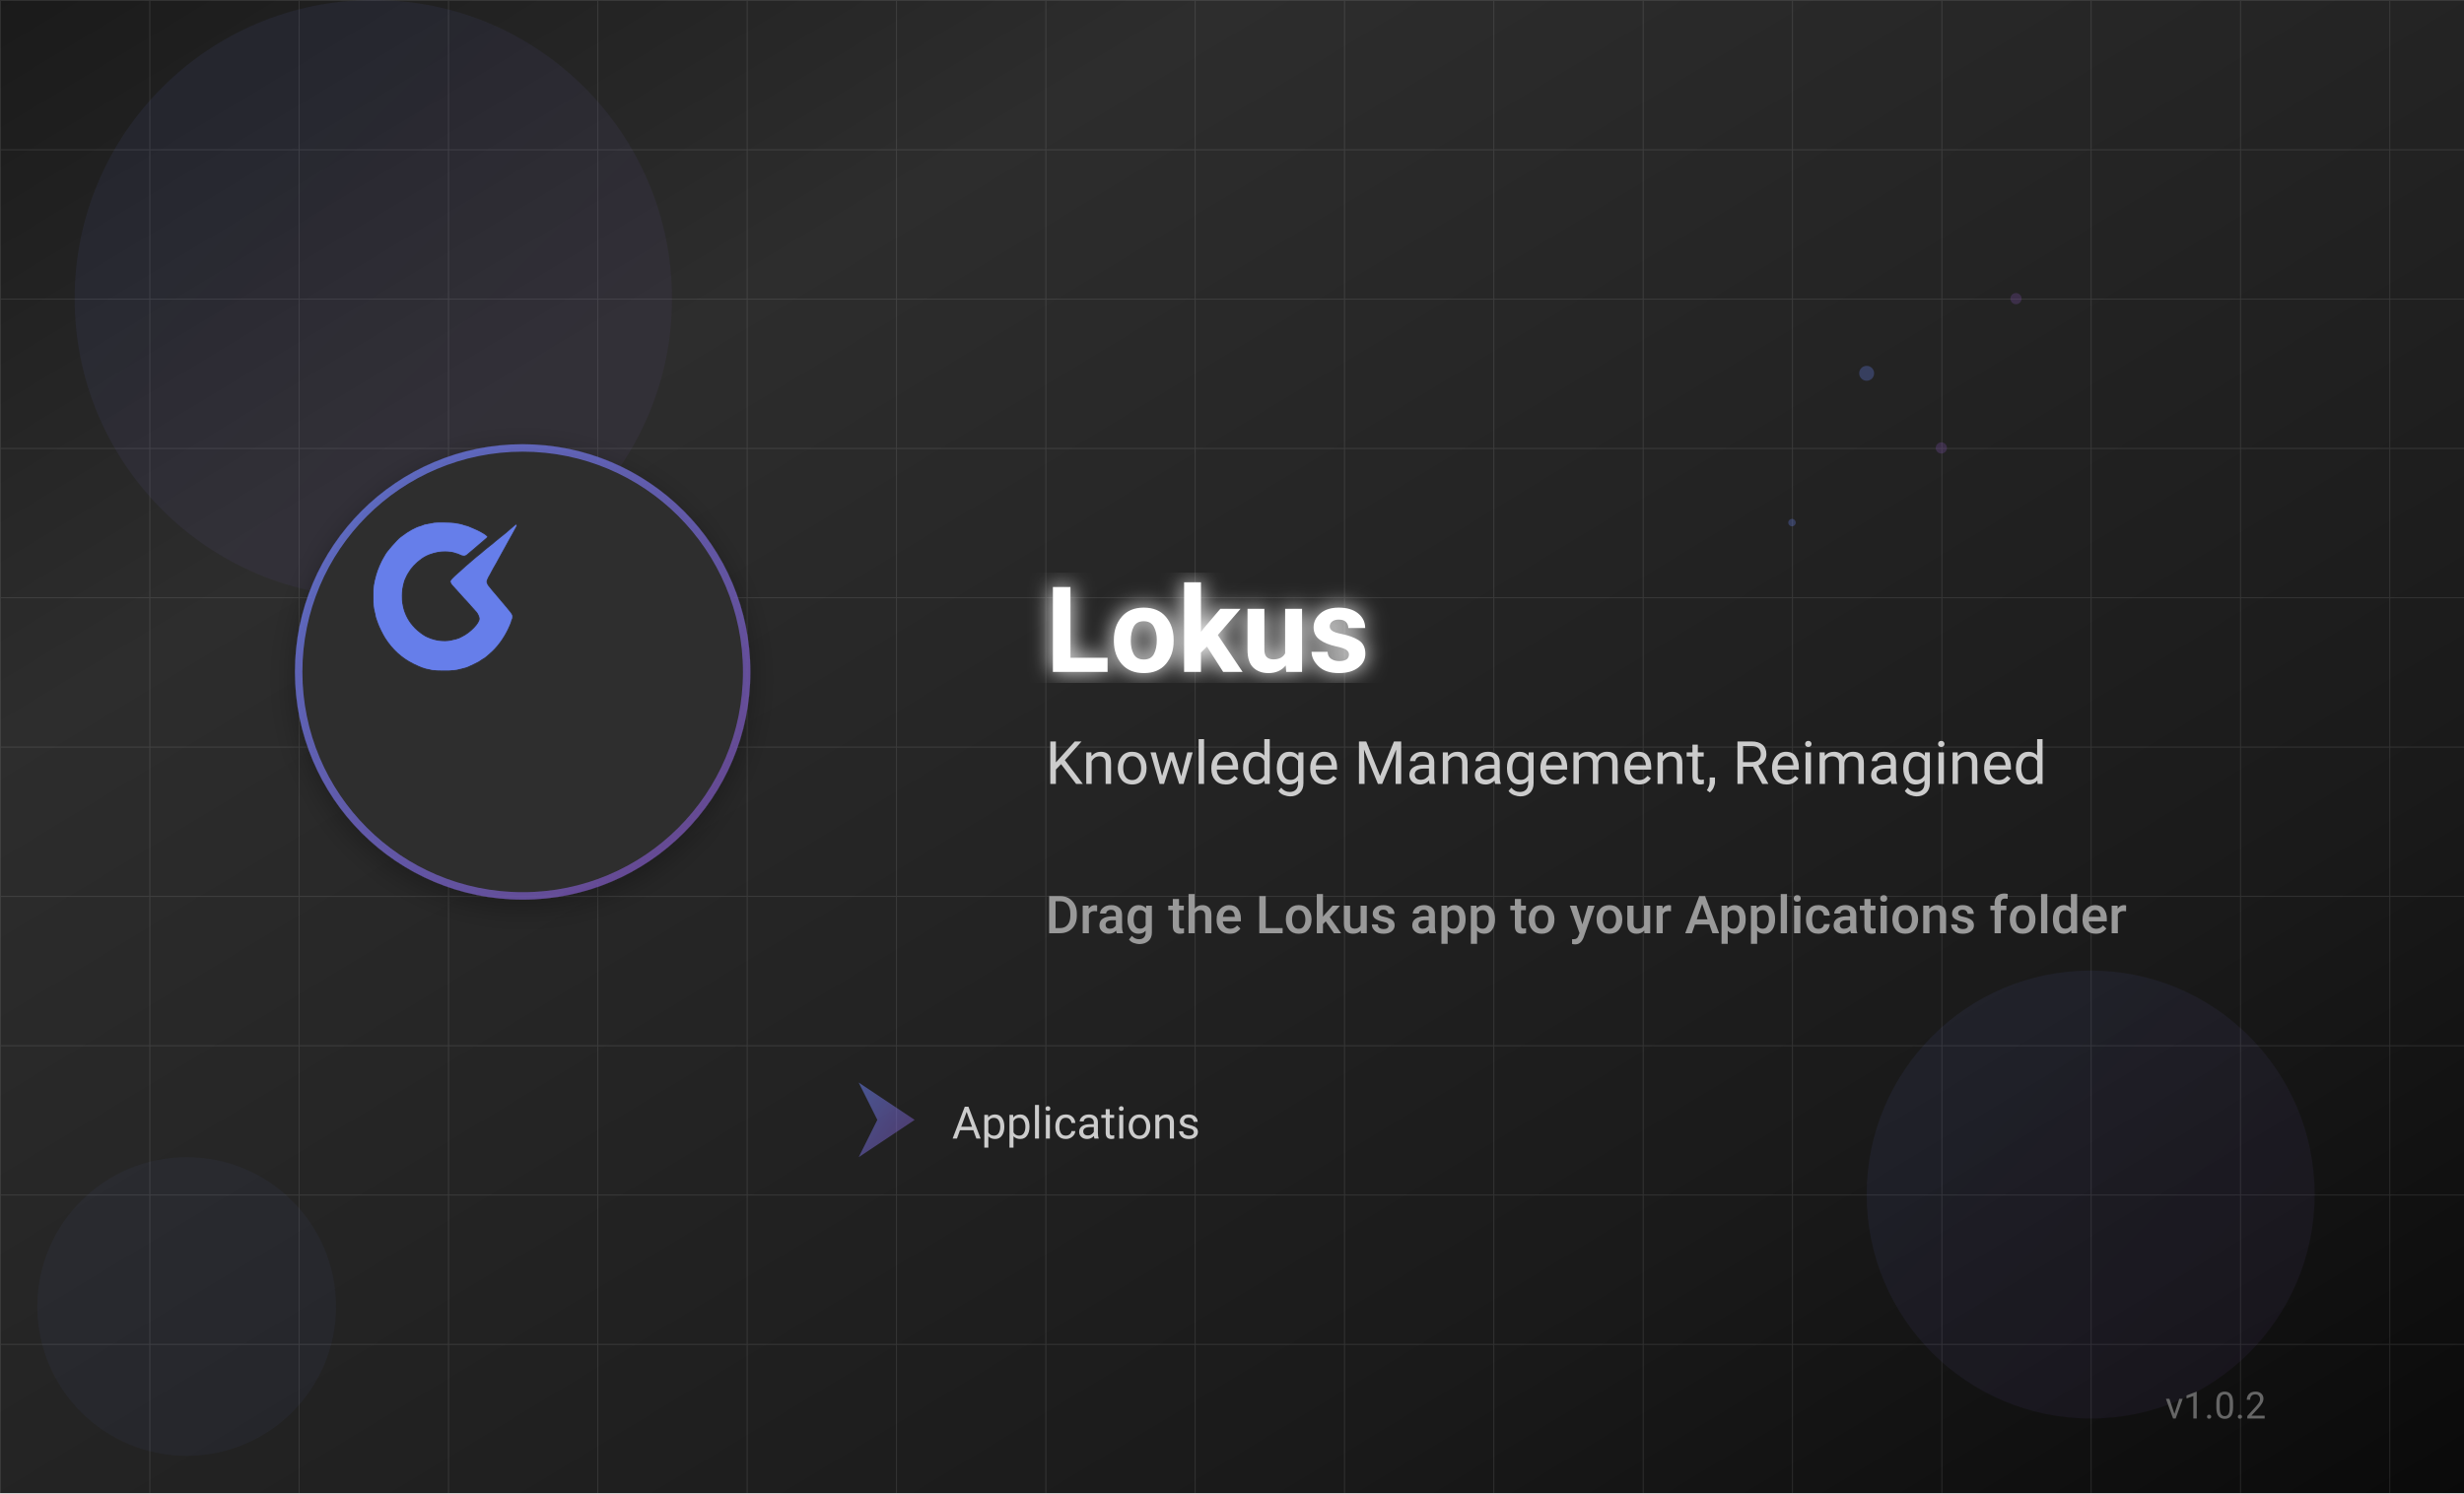
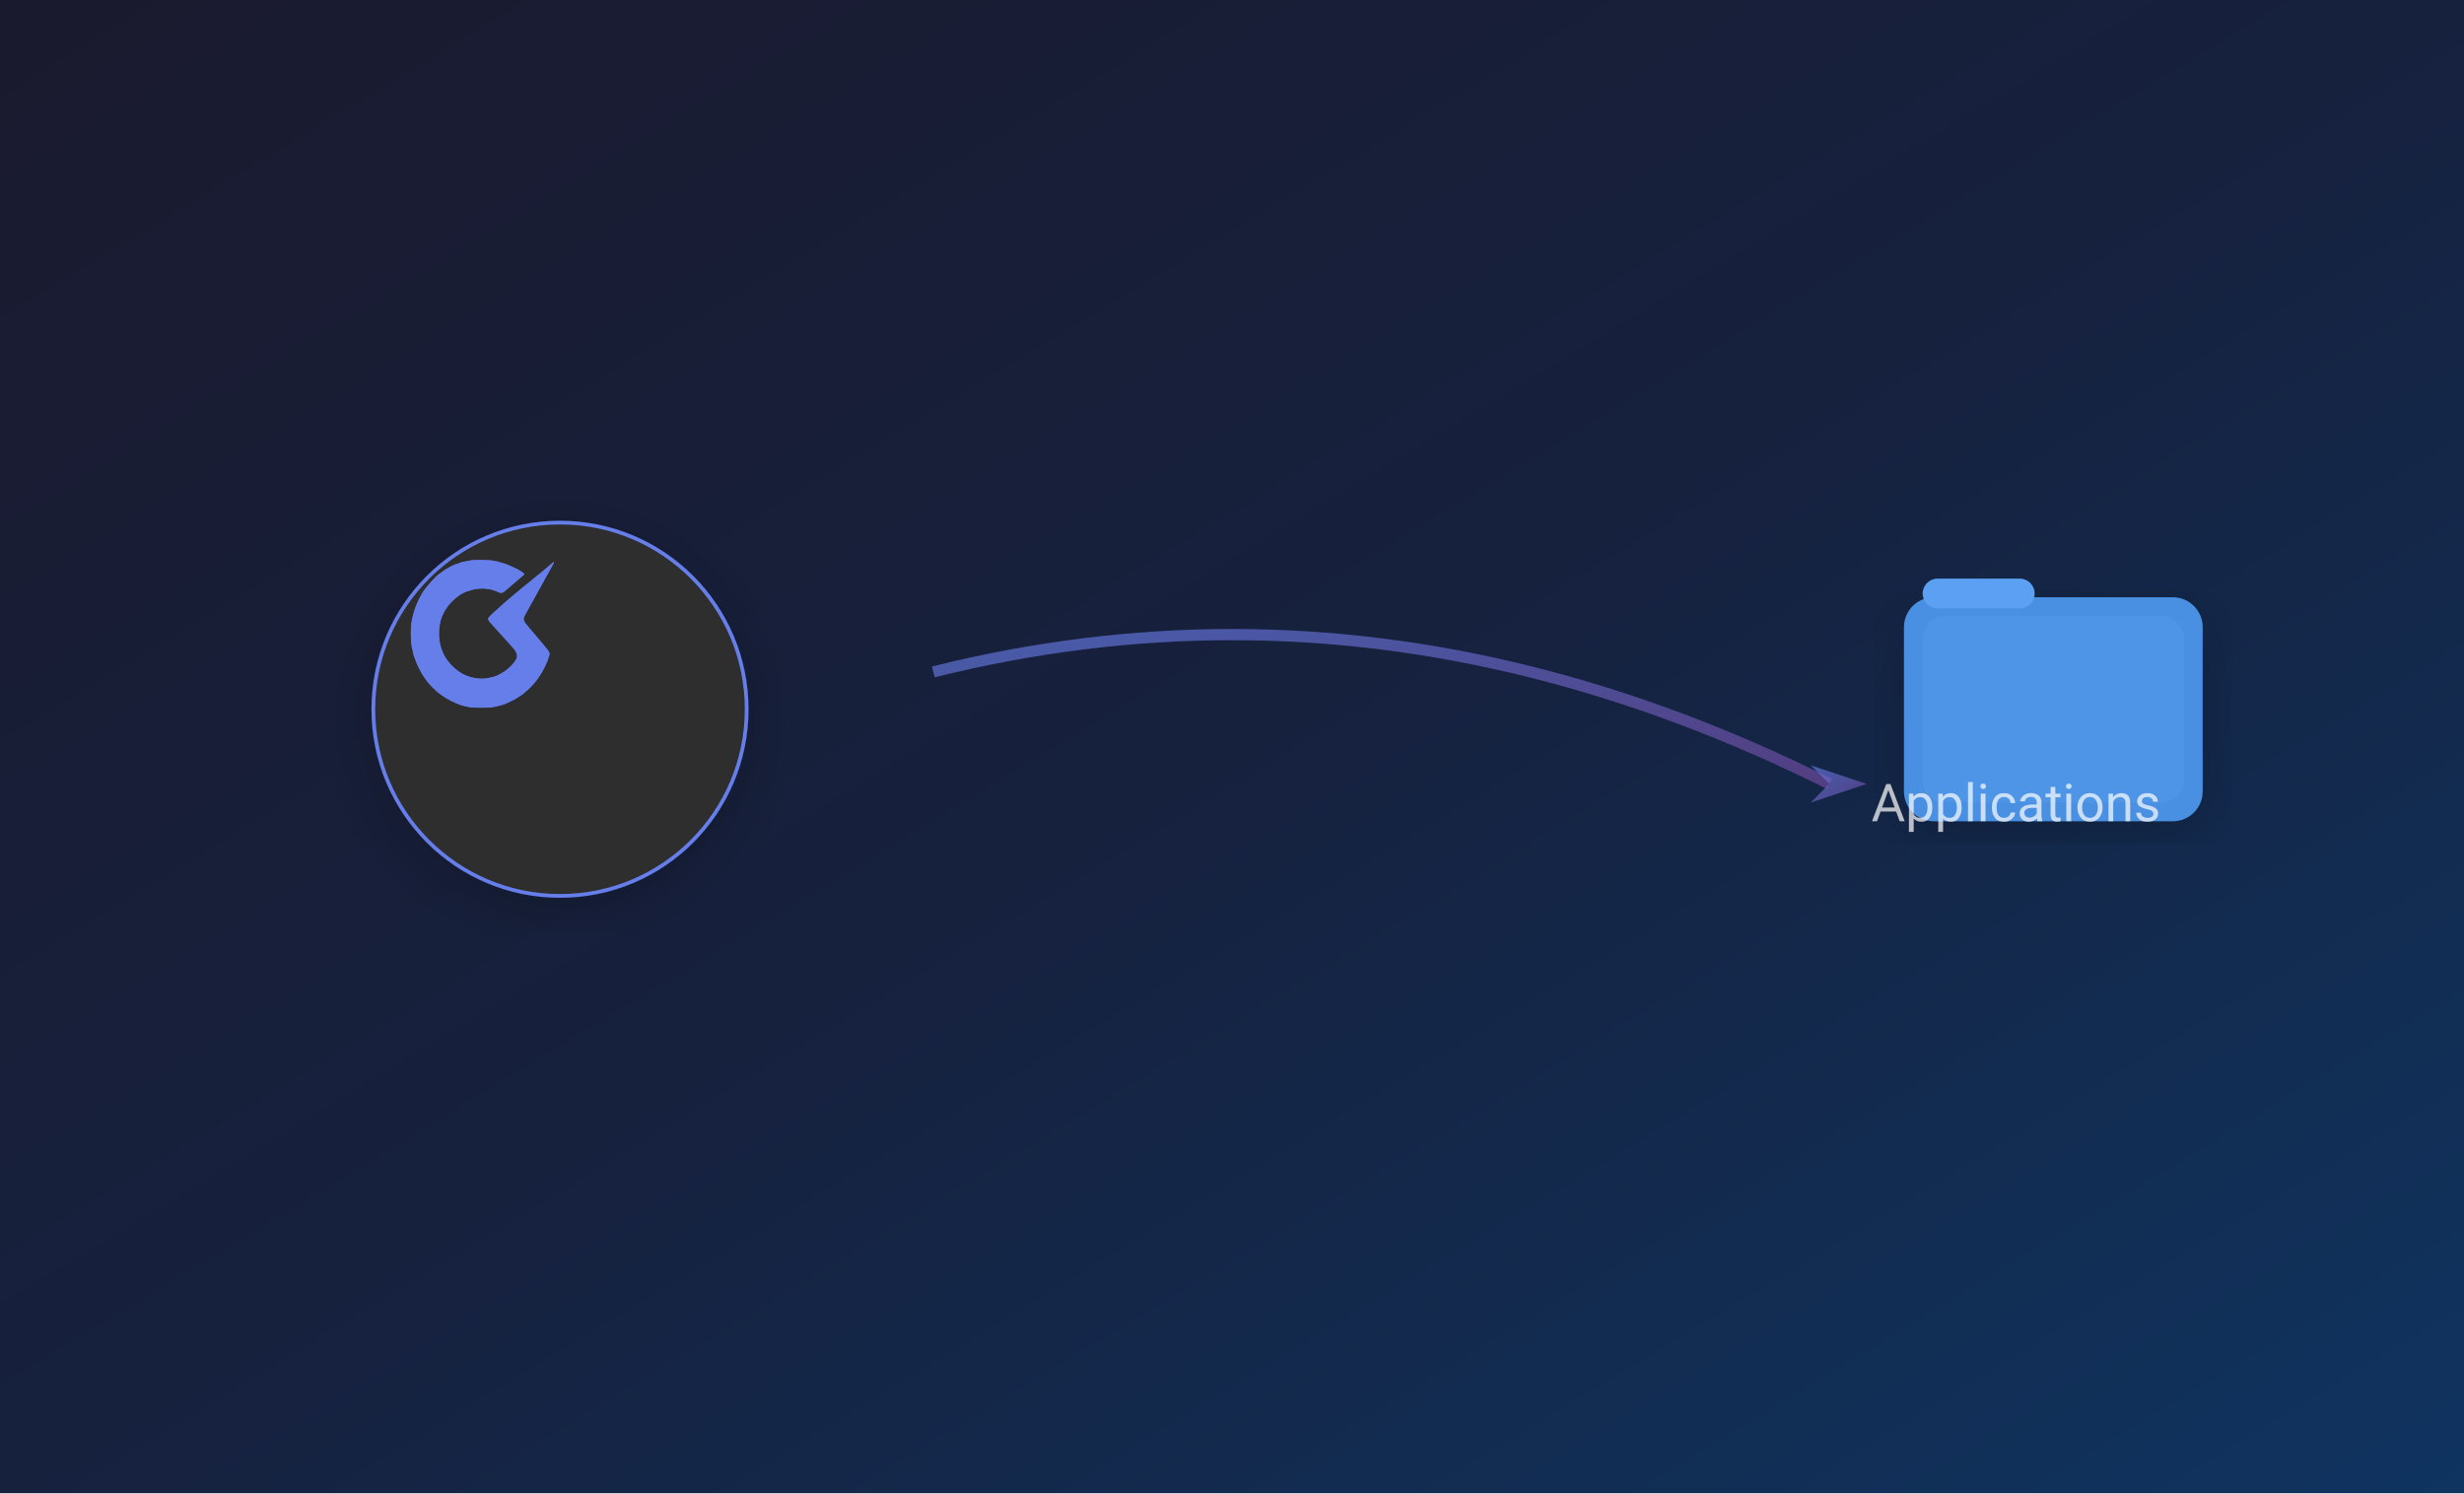
<svg xmlns="http://www.w3.org/2000/svg" width="660" height="400" viewBox="0 0 660 400" fill="none">
  <defs>
    <linearGradient id="bgGradient" x1="0%" y1="0%" x2="100%" y2="100%">
-       <stop offset="0%" style="stop-color:#1a1a1a;stop-opacity:1" />
-       <stop offset="25%" style="stop-color:#2d2d2d;stop-opacity:1" />
-       <stop offset="75%" style="stop-color:#1a1a1a;stop-opacity:1" />
-       <stop offset="100%" style="stop-color:#0a0a0a;stop-opacity:1" />
+       <stop offset="0%" style="stop-color:#1a1a2e;stop-opacity:1" />
+       <stop offset="50%" style="stop-color:#16213e;stop-opacity:1" />
+       <stop offset="100%" style="stop-color:#0f3460;stop-opacity:1" />
    </linearGradient>
-     <linearGradient id="accentGradient" x1="0%" y1="0%" x2="100%" y2="100%">
+     <linearGradient id="arrowGradient" x1="0%" y1="0%" x2="100%" y2="100%">
      <stop offset="0%" style="stop-color:#667eea;stop-opacity:0.8" />
      <stop offset="100%" style="stop-color:#764ba2;stop-opacity:0.8" />
    </linearGradient>
+     <filter id="subtle-shadow">
+       <feDropShadow dx="0" dy="4" stdDeviation="8" flood-opacity="0.2" flood-color="#000000" />
+     </filter>
    <filter id="glow">
-       <feGaussianBlur stdDeviation="3" result="coloredBlur" />
+       <feGaussianBlur stdDeviation="2" result="coloredBlur" />
      <feMerge>
        <feMergeNode in="coloredBlur" />
        <feMergeNode in="SourceGraphic" />
      </feMerge>
    </filter>
-     <filter id="subtle-shadow">
-       <feDropShadow dx="0" dy="2" stdDeviation="4" flood-opacity="0.3" />
-     </filter>
  </defs>
  <rect width="660" height="400" fill="url(#bgGradient)" />
-   <defs>
-     <pattern id="grid" width="40" height="40" patternUnits="userSpaceOnUse">
-       <path d="M 40 0 L 0 0 0 40" fill="none" stroke="#ffffff" stroke-width="0.5" opacity="0.1" />
-     </pattern>
-   </defs>
-   <rect width="660" height="400" fill="url(#grid)" />
-   <circle cx="100" cy="80" r="80" fill="url(#accentGradient)" opacity="0.1" />
-   <circle cx="560" cy="320" r="60" fill="url(#accentGradient)" opacity="0.1" />
-   <circle cx="50" cy="350" r="40" fill="#667eea" opacity="0.05" />
-   <g transform="translate(80, 120)">
-     <circle cx="60" cy="60" r="60" fill="#2d2d2d" stroke="url(#accentGradient)" stroke-width="2" filter="url(#subtle-shadow)" />
-     <g transform="translate(20, 20) scale(0.08, 0.08)" filter="url(#glow)">
+   <g transform="translate(100, 140)">
+     <circle cx="50" cy="50" r="50" fill="#2d2d2d" stroke="#667eea" stroke-width="1" filter="url(#subtle-shadow)" />
+     <g transform="translate(10, 10) scale(0.08, 0.08)" filter="url(#glow)">
      <path d="M204 1.133C199.6 1.8 192.133 3.267 187.333 4.333C182.533 5.4 177.6 6.333 176.267 6.333C174.8 6.333 171.867 7.133 169.6 8.067C163.467 10.733 156.533 13.133 152 14.2C149.733 14.733 146.8 15.933 145.333 16.733C143.867 17.533 140 19.4 136.667 21C130.133 24.067 128.4 25 119.6 30.6C116.4 32.733 113.6 34.333 113.2 34.333C112.667 34.333 103.6 40.867 92 49.667C80 58.867 44.8 99 40.267 109C39.733 110.067 38.133 112.733 36.8 115C27.733 129.4 16.133 155.933 10.933 174.333C2.267 205.133 0.667 216.333 0.667 246.867C0.667 273.133 2.133 286.067 6.8 303.133C7.867 306.867 8.667 311 8.667 312.467C8.667 313.8 10.267 319.133 12.133 324.333C14 329.4 16 335.133 16.667 337C20 347.133 32.8 373.133 40.4 385.267C64.533 423.533 96.933 453 135.333 471.8C158.933 483.267 171.6 487.933 185.333 490.333C189.067 491 195.067 492.2 198.667 493.133C202.8 494.067 216.533 494.733 235.333 494.733C265.067 494.867 274.667 493.8 293.333 488.733C296.267 487.933 300.8 486.867 303.333 486.2C311.2 484.467 319.333 481.267 336 472.867C353.6 464.2 355.067 463.267 362.133 457.933C364.8 455.933 367.467 454.333 368 454.333C369.733 454.333 384.533 442.2 396.4 431C419.467 409.4 440.933 377.933 454.667 345.667C455.6 343.4 457.333 339.4 458.533 336.6C459.733 333.8 460.667 330.6 460.667 329.267C460.667 328.067 461.6 325.8 462.667 324.467C463.867 323 464.667 319 464.667 315.267C464.667 307.4 465.467 308.467 420 254.867C415.6 249.667 409.6 242.467 406.667 239C403.733 235.4 400.4 231.667 399.2 230.467C398.133 229.267 395.2 225.667 392.667 222.333C390.133 219 386.8 215 385.2 213.267C383.6 211.667 381.333 207.533 380 204.2C378 198.733 377.867 197.4 379.467 192.467C380.933 187.8 385.467 179 390 171.667C390.667 170.6 392.533 167 394.267 163.667C396.8 158.333 406.533 141.133 410 135.667C410.667 134.6 412.8 130.6 414.667 127C416.533 123.267 419.2 118.467 420.533 116.333C421.733 114.067 425.467 107.533 428.667 101.667C431.867 95.8 435.467 89.133 436.8 87C438.133 84.733 440.8 79.933 442.667 76.333C444.667 72.6 448.267 66.067 450.667 61.667C453.2 57.267 455.867 52.467 456.667 51C457.467 49.533 460.133 44.733 462.667 40.333C465.067 35.933 468.8 29.267 470.667 25.667C472.533 21.933 475.6 16.467 477.333 13.4C481.067 6.6 479.867 5.133 474.667 10.067C469.867 14.467 461.867 21.4 453.333 28.333C449.867 31.267 446 34.6 444.8 35.8C443.6 36.867 440 39.933 436.667 42.333C433.333 44.867 426.8 50.2 422 54.067C417.2 57.933 410.933 63.133 408.133 65.4C405.2 67.8 402 70.6 400.8 71.8C399.6 72.867 394.8 76.733 390 80.333C385.2 83.933 381.067 87.267 380.667 87.667C380.267 88.067 376.667 91 372.667 94.333C368.667 97.667 363.2 102.333 360.533 104.733C357.867 107.133 352.533 111.4 348.533 114.333C344.667 117.267 341.2 120.2 340.8 120.733C340.267 121.4 334 126.867 326.667 133C315.067 142.733 306.667 150.067 301.467 155.133C300.667 155.933 294 161.8 286.667 168.333C265.733 186.867 259.333 193.667 259.333 197.267C259.333 200.067 264 208.067 266.933 210.2C267.6 210.6 274.533 218.467 282.667 227.667C290.667 236.867 300.533 247.8 304.667 252.2C308.667 256.467 312.667 260.6 313.467 261.533C315.2 263.4 337.467 288.467 341.333 292.867C342.8 294.467 345.333 297.4 347.067 299.267C351.333 303.933 356.667 316.333 356.667 321.667C356.667 337.933 325.733 369.8 296.667 383.667C293.333 385.267 289.6 387.133 288.133 387.933C284.933 389.667 273.6 392.733 259.333 395.667C236.667 400.333 206.533 396.6 183.6 386.2C179.067 384.067 175.067 382.333 174.8 382.333C174.4 382.333 170.4 379.8 165.733 376.733C112.667 341.667 87.867 286.467 96.4 222.333C98.133 209.4 102.8 192.2 106.133 186.333C106.8 185.267 107.733 183.4 108.133 182.333C110.667 175.667 117.2 164.467 124.267 154.867C136.533 138.333 156.267 121.133 174 111.8C180.4 108.467 182.533 107.533 187.6 105.667C205.733 99 222.533 95.8 238.533 95.667C251.6 95.533 270.133 98.2 275.333 101C276.667 101.667 278.8 102.333 280 102.333C281.2 102.333 285.733 104.067 290.267 106.333C299.867 111.133 306.533 111.4 311.467 107.267C313.467 105.667 323.733 97 334.4 87.933C345.2 79 355.067 70.6 356.267 69.267C357.6 67.933 361.333 64.733 364.667 62.067C368 59.4 373.067 55.133 376 52.333L381.333 47.533L376.667 43.533C374.133 41.267 370.8 38.867 369.333 38.2C367.867 37.533 364.933 35.8 362.667 34.333C360.533 32.867 357.733 31.4 356.667 30.867C355.6 30.467 353.733 29.533 352.667 28.867C351.6 28.2 349.733 27.267 348.667 26.867C347.6 26.467 342.8 24.2 338 22.067C321.467 14.6 314.667 11.933 307.2 10.467C304.667 9.933 301.733 9 300.8 8.467C298.533 7 283.6 3.8 272 2.067C259.467 0.333 214 -0.333 204 1.133Z" fill="#667eea" />
    </g>
  </g>
-   <text x="280" y="180" font-family="-apple-system, BlinkMacSystemFont, 'Segoe UI', Roboto, sans-serif" font-size="32" font-weight="600" fill="white" filter="url(#glow)">
-     Lokus
-   </text>
-   <text x="280" y="210" font-family="-apple-system, BlinkMacSystemFont, 'Segoe UI', Roboto, sans-serif" font-size="16" font-weight="400" fill="#cccccc">
-     Knowledge Management, Reimagined
-   </text>
-   <g transform="translate(280, 250)">
-     <text x="0" y="0" font-family="-apple-system, BlinkMacSystemFont, 'Segoe UI', Roboto, sans-serif" font-size="14" font-weight="500" fill="#999999">
-       Drag the Lokus app to your Applications folder
-     </text>
-     <g transform="translate(-50, 40)">
-       <path d="M 0 0 L 15 10 L 0 20 L 5 10 Z" fill="url(#accentGradient)" opacity="0.7" />
-       <text x="25" y="15" font-family="-apple-system, BlinkMacSystemFont, 'Segoe UI', Roboto, sans-serif" font-size="12" font-weight="400" fill="#cccccc">
-         Applications
-       </text>
-     </g>
+   <g transform="translate(250, 180)">
+     <path d="M 0 0 Q 80 -20 160 0 Q 200 10 240 30" stroke="url(#arrowGradient)" stroke-width="3" fill="none" opacity="0.8" />
+     <polygon points="235,25 250,30 235,35 240,30" fill="url(#arrowGradient)" opacity="0.8" />
  </g>
-   <g opacity="0.3">
-     <circle cx="500" cy="100" r="2" fill="#667eea" />
-     <circle cx="520" cy="120" r="1.5" fill="#764ba2" />
-     <circle cx="480" cy="140" r="1" fill="#667eea" />
-     <circle cx="540" cy="80" r="1.5" fill="#764ba2" />
+   <g transform="translate(500, 140)">
+     <rect x="10" y="20" width="80" height="60" rx="8" fill="#4A90E2" filter="url(#subtle-shadow)" />
+     <rect x="15" y="15" width="30" height="8" rx="4" fill="#5BA0F2" />
+     <rect x="15" y="25" width="70" height="50" rx="6" fill="#5BA0F2" opacity="0.3" />
  </g>
-   <text x="580" y="380" font-family="-apple-system, BlinkMacSystemFont, 'Segoe UI', Roboto, sans-serif" font-size="10" font-weight="400" fill="#666666">
-     v1.0.2
+   <text x="540" y="220" font-family="-apple-system, BlinkMacSystemFont, 'Segoe UI', Roboto, sans-serif" font-size="14" font-weight="400" fill="#ffffff" opacity="0.7" text-anchor="middle">
+     Applications
  </text>
</svg>
